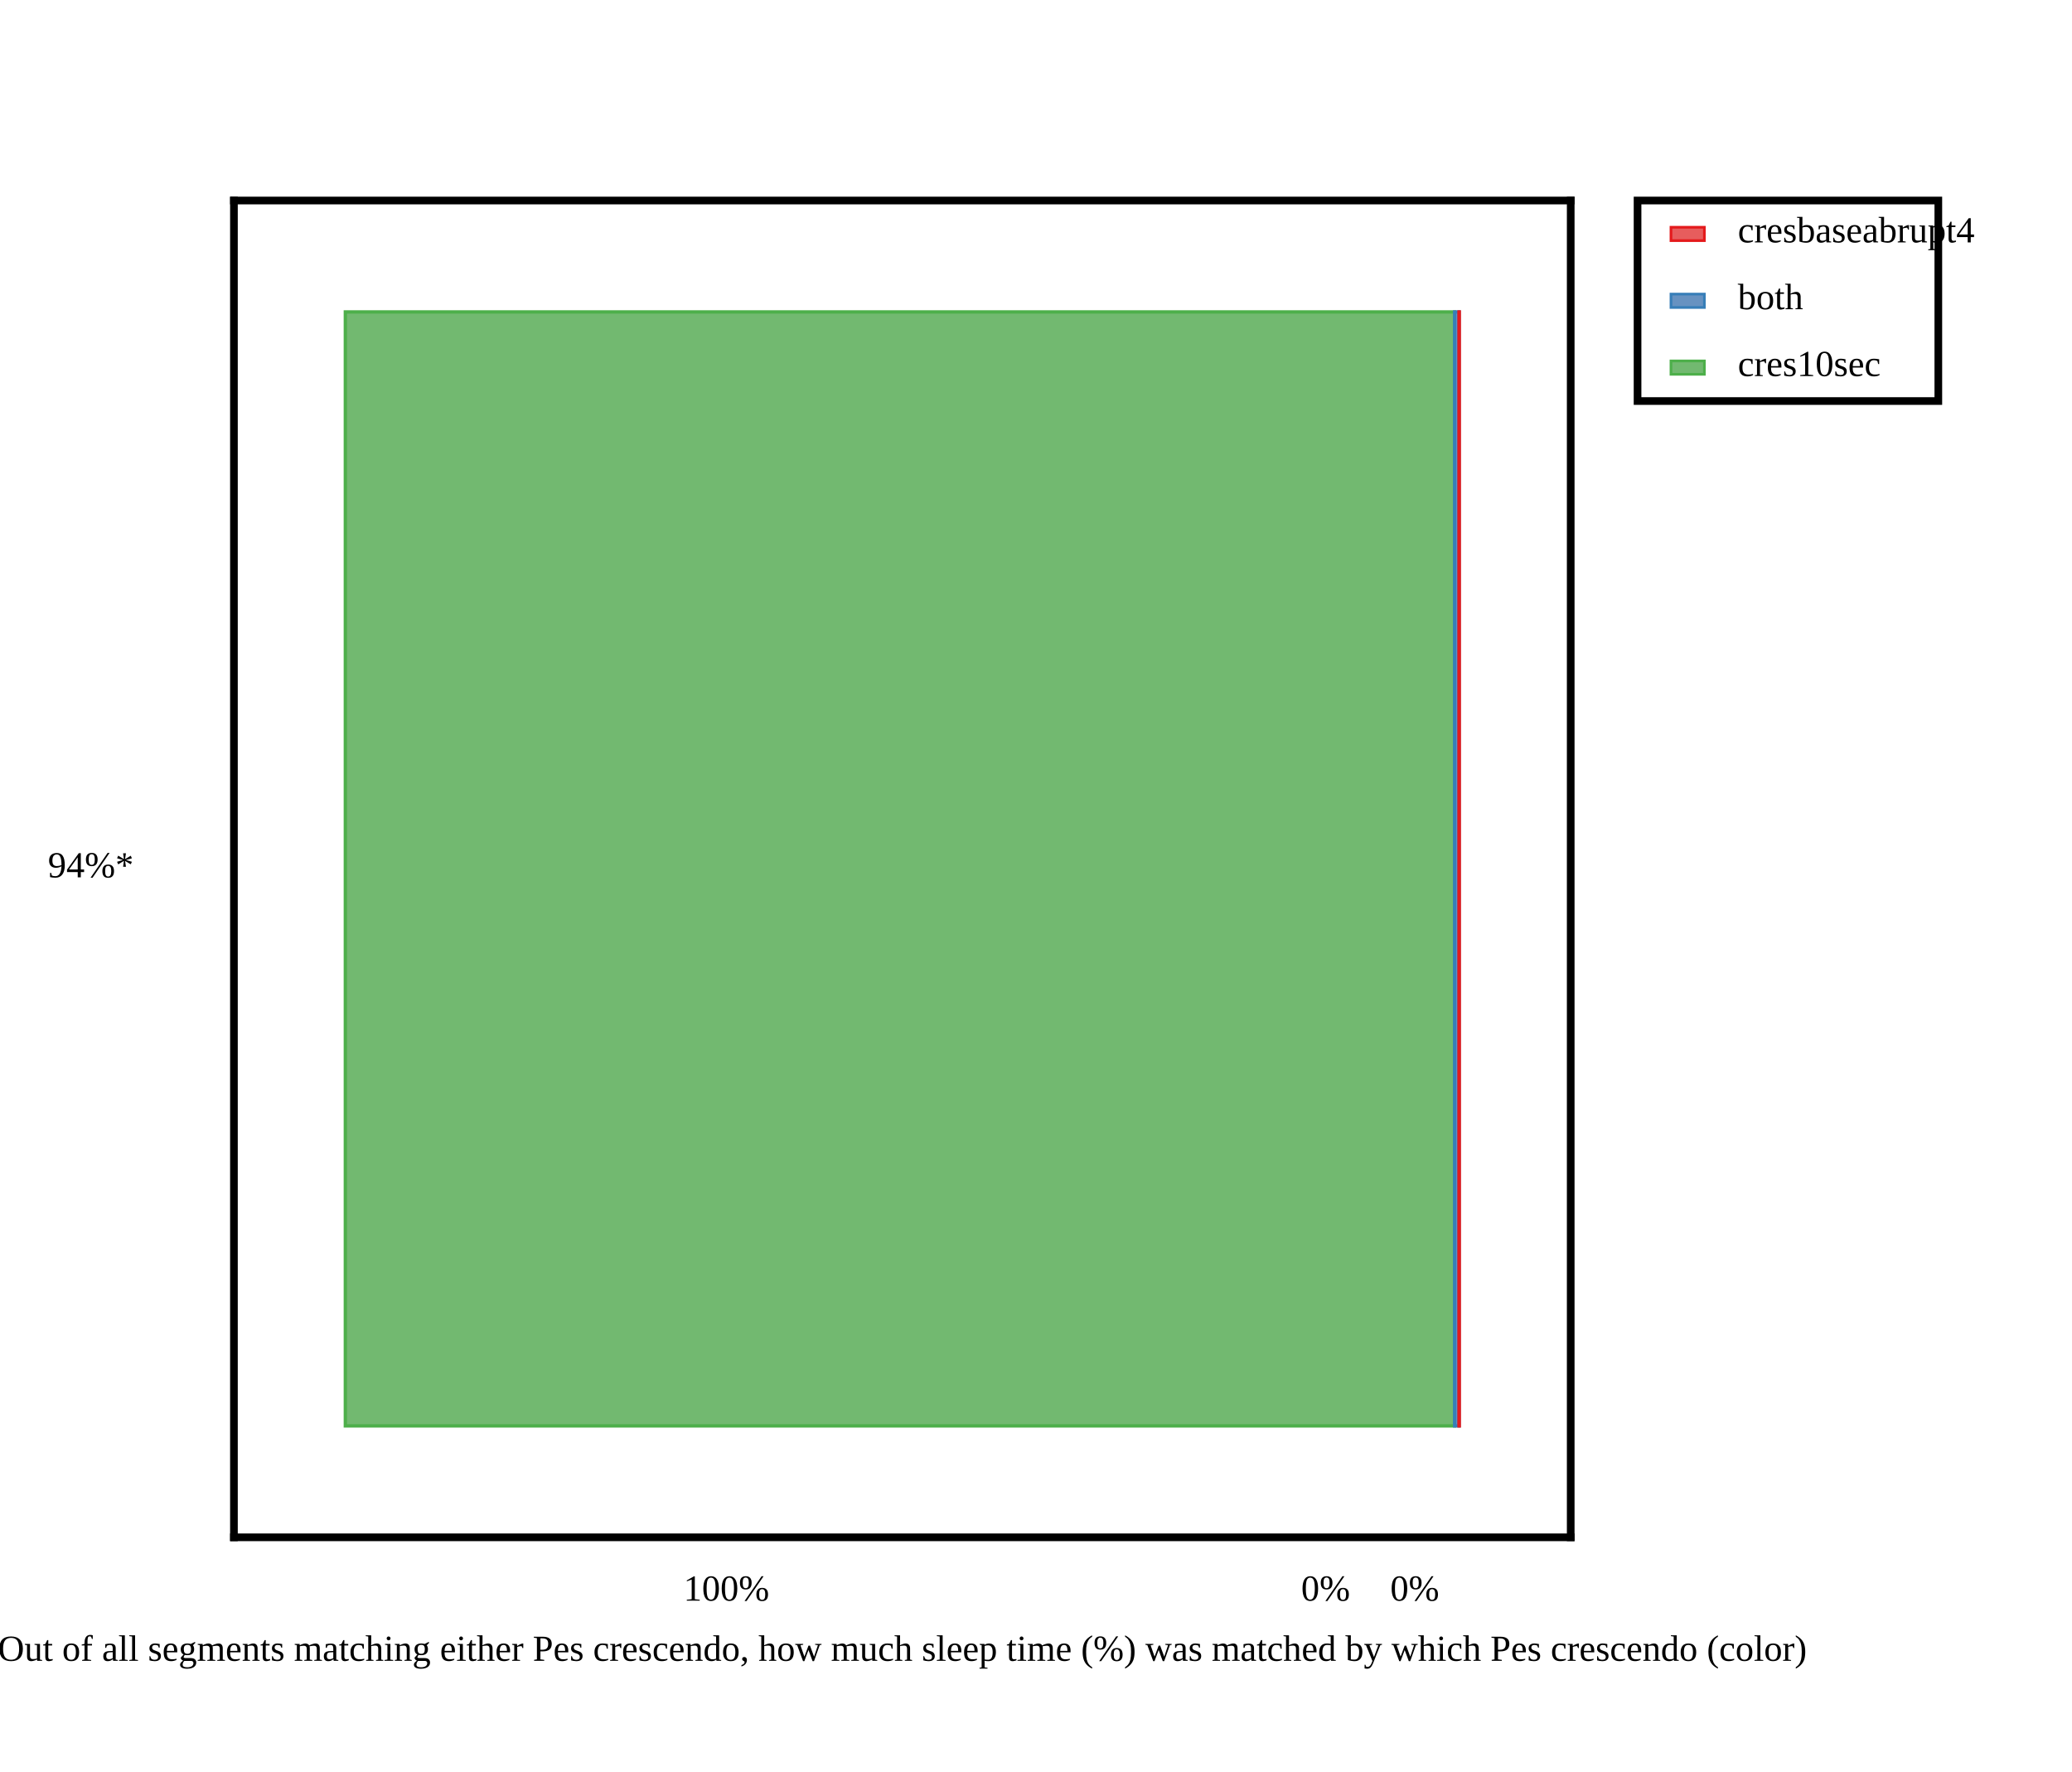
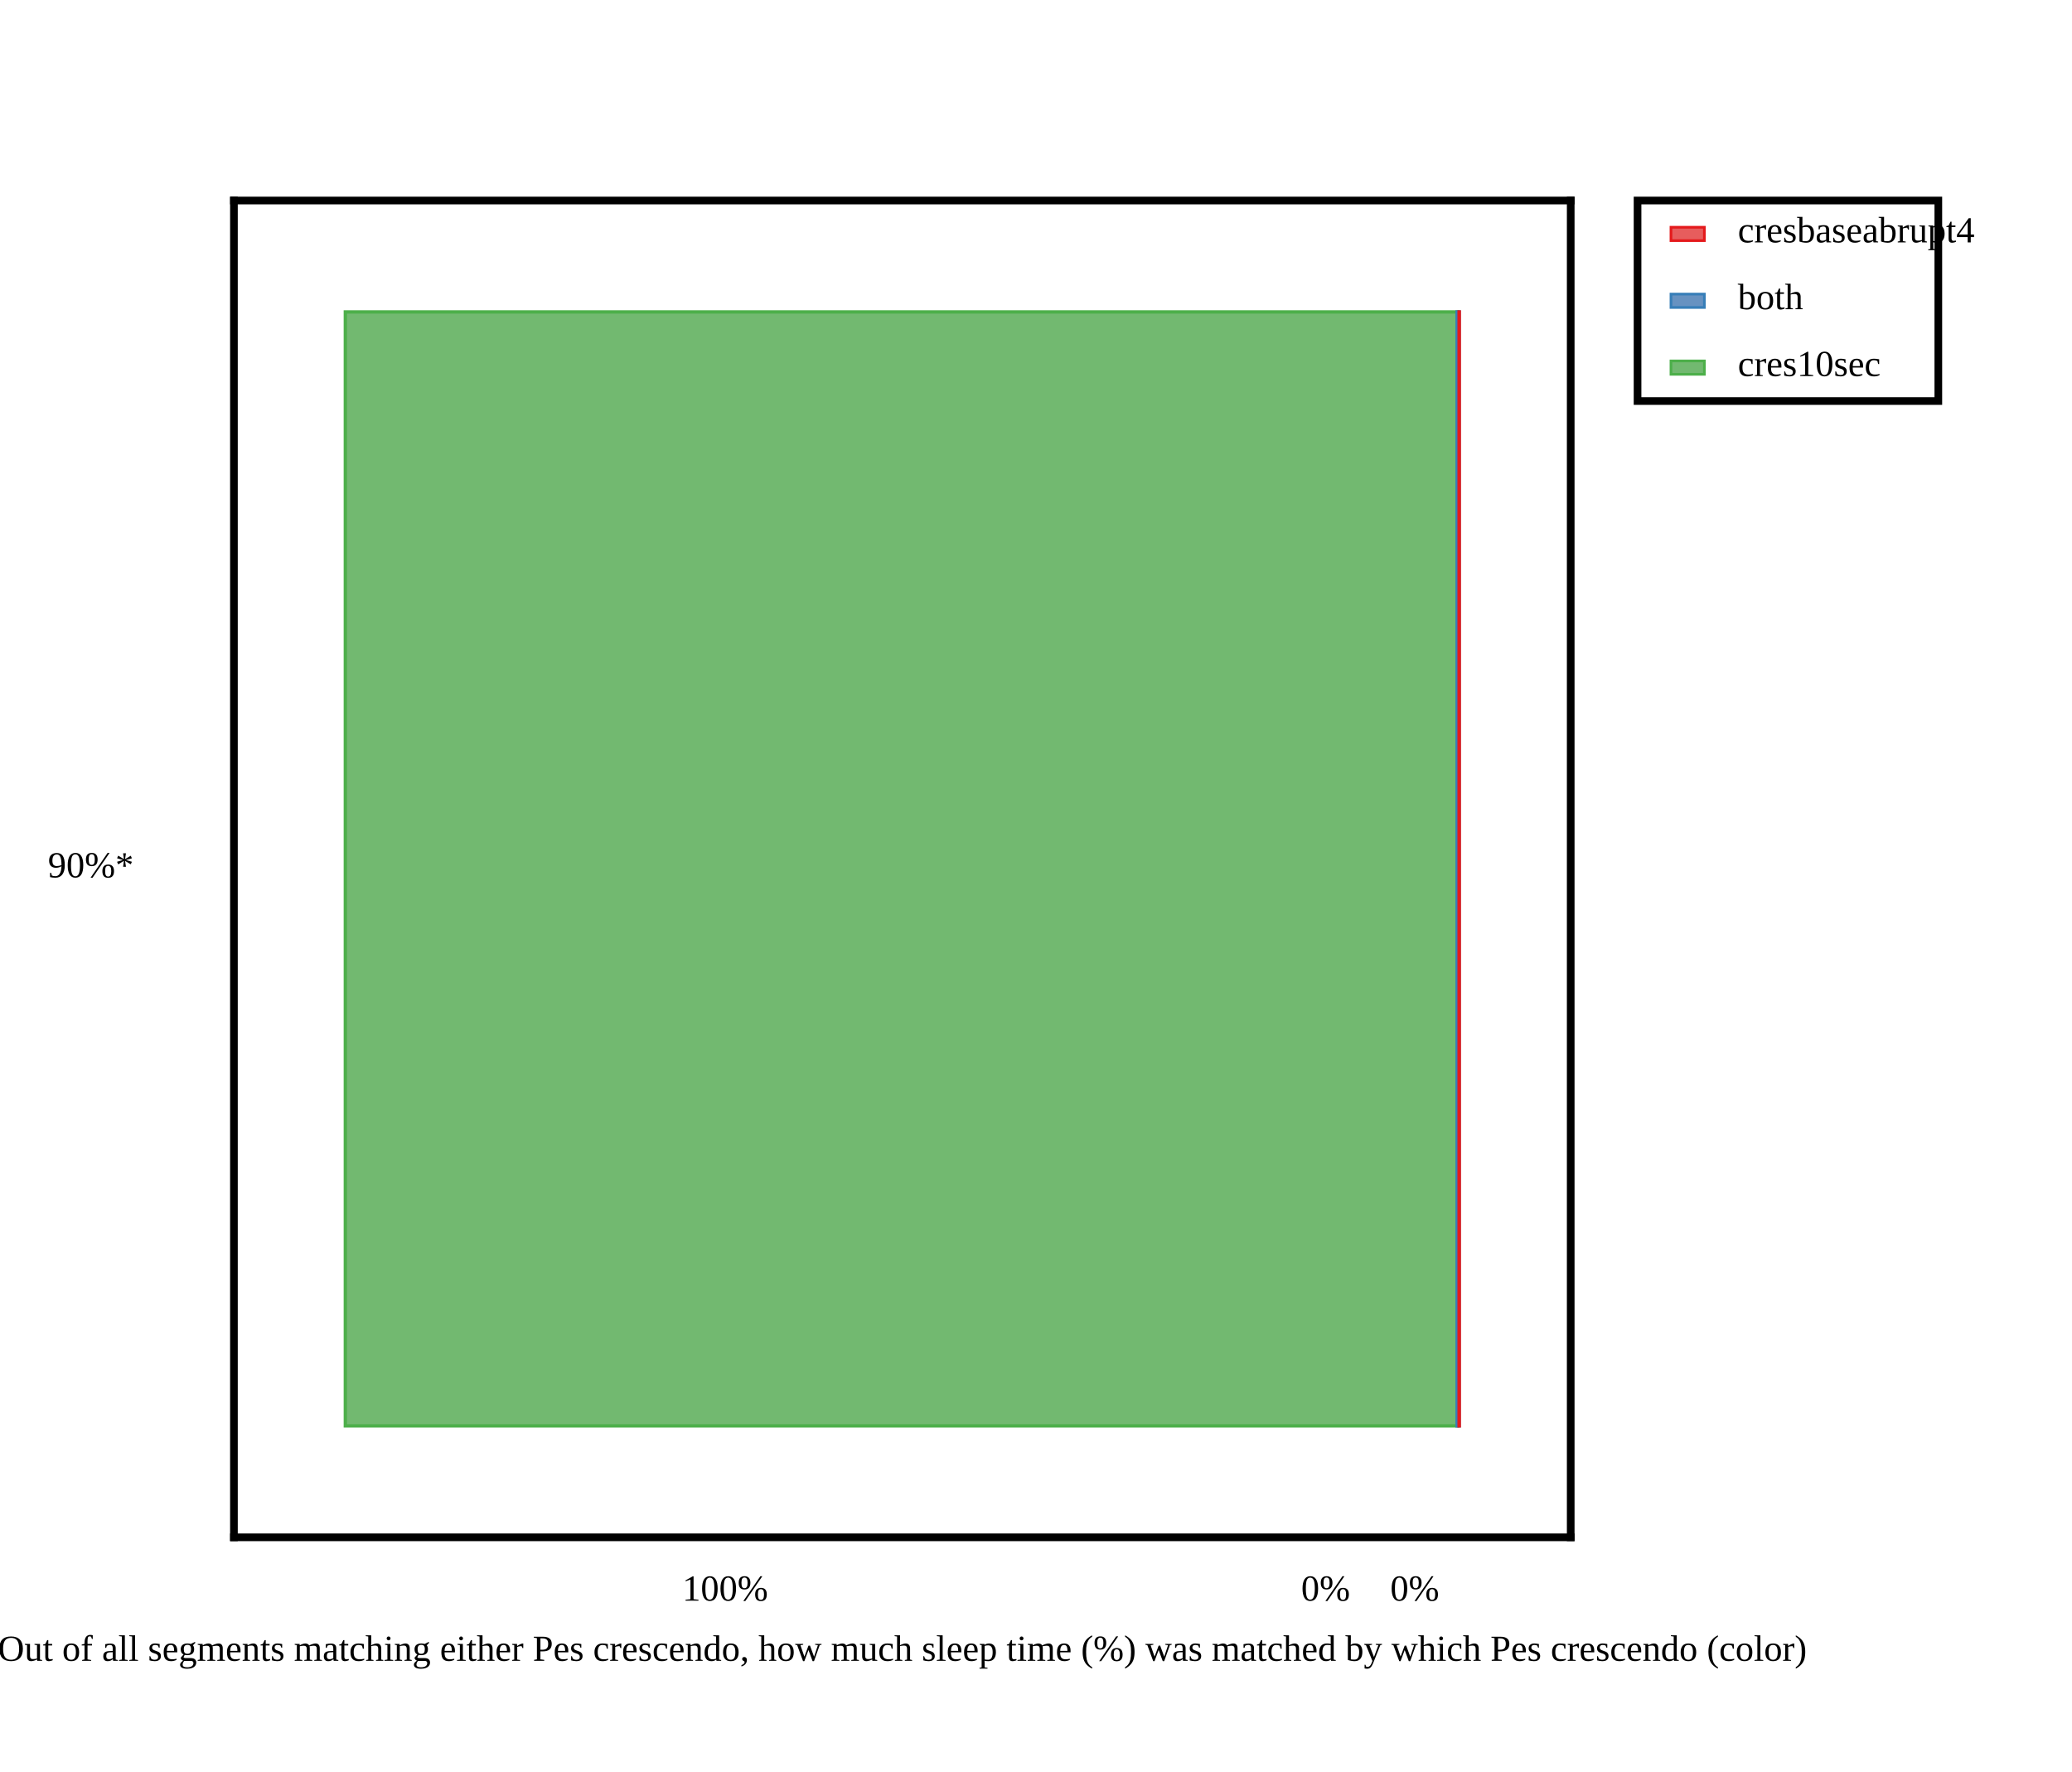
<svg xmlns="http://www.w3.org/2000/svg" height="530" stroke-opacity="1" viewBox="0.0 0.0 620 530.0" font-size="1" width="620" stroke="rgb(0,0,0)" version="1.1">
  <defs />
  <g stroke-linejoin="miter" stroke-opacity="1.0" fill-opacity="0.0" stroke="rgb(0,0,0)" stroke-width="2.293" fill="rgb(0,0,0)" stroke-linecap="square" stroke-miterlimit="10.0">
    <path d="M 70,460 v -400 M 470,460 v -400 " />
  </g>
  <g stroke-linejoin="miter" stroke-opacity="1.0" fill-opacity="1.0" font-size="11.0px" stroke="rgb(0,0,0)" stroke-width="2.293" fill="rgb(0,0,0)" stroke-linecap="butt" stroke-miterlimit="10.0">
-     <text dominant-baseline="middle" transform="matrix(1,0,0,1,40,260)" stroke="none" text-anchor="end">94%*</text>
+     <text dominant-baseline="middle" transform="matrix(1,0,0,1,40,260)" stroke="none" text-anchor="end">90%*</text>
  </g>
  <g stroke-linejoin="miter" stroke-opacity="1.0" fill-opacity="0.0" stroke="rgb(0,0,0)" stroke-width="2.293" fill="rgb(0,0,0)" stroke-linecap="square" stroke-miterlimit="10.0">
    <path d="M 70,460 h 400 M 70,60 h 400 " />
  </g>
  <g stroke-linejoin="miter" stroke-opacity="1.0" fill-opacity="1.0" font-size="11.0px" stroke="rgb(0,0,0)" stroke-width="2.293" fill="rgb(0,0,0)" stroke-linecap="butt" stroke-miterlimit="10.0">
    <text dominant-baseline="text-before-edge" transform="matrix(1,0,0,1,270,490)" stroke="none" text-anchor="middle">Out of all segments matching either Pes crescendo, how much sleep time (%) was matched by which Pes crescendo (color)</text>
  </g>
  <g stroke-linejoin="miter" stroke-opacity="1.0" fill-opacity="1.0" font-size="11.0px" stroke="rgb(0,0,0)" stroke-width="2.293" fill="rgb(0,0,0)" stroke-linecap="butt" stroke-miterlimit="10.0">
    <text dominant-baseline="text-before-edge" transform="matrix(1,0,0,1,423.3333,472)" stroke="none" text-anchor="middle">0%</text>
  </g>
  <g stroke-linejoin="miter" stroke-opacity="1.0" fill-opacity="1.0" font-size="11.0px" stroke="rgb(0,0,0)" stroke-width="2.293" fill="rgb(0,0,0)" stroke-linecap="butt" stroke-miterlimit="10.0">
    <text dominant-baseline="text-before-edge" transform="matrix(1,0,0,1,396.6667,472)" stroke="none" text-anchor="middle">0%</text>
  </g>
  <g stroke-linejoin="miter" stroke-opacity="1.0" fill-opacity="1.0" font-size="11.0px" stroke="rgb(0,0,0)" stroke-width="2.293" fill="rgb(0,0,0)" stroke-linecap="butt" stroke-miterlimit="10.0">
-     <text dominant-baseline="text-before-edge" transform="matrix(1,0,0,1,217.3663,472)" stroke="none" text-anchor="middle">100%</text>
+     <text dominant-baseline="text-before-edge" transform="matrix(1,0,0,1,216.9953,472)" stroke="none" text-anchor="middle">100%</text>
  </g>
  <g stroke-linejoin="miter" stroke-opacity="1.0" fill-opacity="1.0" stroke="rgb(77,175,74)" stroke-width="1.0" fill="rgb(114,185,112)" stroke-linecap="butt" stroke-miterlimit="10.0">
    <defs>
      <clipPath id="cresseccresbaseabruptmyClip1">
        <path d="M 470,460 l -0,-400 h -400 l -0,400 Z" />
      </clipPath>
    </defs>
    <g clip-path="url(#cresseccresbaseabruptmyClip1)">
-       <path d="M 103.333,426.667 v -333.333 h 331.934 v 333.333 Z" />
+       <path d="M 103.333,426.667 v -333.333 h 332.676 v 333.333 Z" />
    </g>
  </g>
  <g stroke-linejoin="miter" stroke-opacity="1.0" fill-opacity="1.0" stroke="rgb(55,126,184)" stroke-width="1.0" fill="rgb(103,146,193)" stroke-linecap="butt" stroke-miterlimit="10.0">
    <defs>
      <clipPath id="cresseccresbaseabruptmyClip2">
        <path d="M 470,460 l -0,-400 h -400 l -0,400 Z" />
      </clipPath>
    </defs>
    <g clip-path="url(#cresseccresbaseabruptmyClip2)">
-       <path d="M 435.267,426.667 v -333.333 h 1.309 v 333.333 Z" />
+       <path d="M 436.009,426.667 v -333.333 h 0.591 v 333.333 Z" />
    </g>
  </g>
  <g stroke-linejoin="miter" stroke-opacity="1.0" fill-opacity="1.0" stroke="rgb(228,26,28)" stroke-width="1.0" fill="rgb(231,93,93)" stroke-linecap="butt" stroke-miterlimit="10.0">
    <defs>
      <clipPath id="cresseccresbaseabruptmyClip3">
        <path d="M 470,460 l -0,-400 h -400 l -0,400 Z" />
      </clipPath>
    </defs>
    <g clip-path="url(#cresseccresbaseabruptmyClip3)">
-       <path d="M 436.577,426.667 v -333.333 h 0.09 v 333.333 Z" />
+       <path d="M 436.601,426.667 v -333.333 h 0.066 v 333.333 Z" />
    </g>
  </g>
  <g stroke-linejoin="miter" stroke-opacity="1.0" fill-opacity="1.0" font-size="11.0px" stroke="rgb(0,0,0)" stroke-width="2.293" fill="rgb(0,0,0)" stroke-linecap="butt" stroke-miterlimit="10.0">
    <text dominant-baseline="text-after-edge" transform="matrix(1,0,0,1,270,40)" stroke="none" text-anchor="middle" />
  </g>
  <g stroke-linejoin="miter" stroke-opacity="1.0" fill-opacity="0.0" stroke="rgb(0,0,0)" stroke-width="2.293" fill="rgb(0,0,0)" stroke-linecap="butt" stroke-miterlimit="10.0">
    <path d="M 580,120 l -0,-60 h -90 l -0,60 Z" />
  </g>
  <g stroke-linejoin="miter" stroke-opacity="1.0" fill-opacity="1.0" font-size="11.0px" stroke="rgb(0,0,0)" stroke-width="2.293" fill="rgb(0,0,0)" stroke-linecap="butt" stroke-miterlimit="10.0">
    <text dominant-baseline="middle" transform="matrix(1,0,0,1,520,110)" stroke="none" text-anchor="start">cres10sec</text>
  </g>
  <g stroke-linejoin="miter" stroke-opacity="1.0" fill-opacity="1.0" stroke="rgb(77,175,74)" stroke-width="0.8" fill="rgb(114,185,112)" stroke-linecap="butt" stroke-miterlimit="10.0">
    <path d="M 500,108 l 10,0 v 4 l -10,0 Z" />
  </g>
  <g stroke-linejoin="miter" stroke-opacity="1.0" fill-opacity="1.0" font-size="11.0px" stroke="rgb(0,0,0)" stroke-width="2.293" fill="rgb(0,0,0)" stroke-linecap="butt" stroke-miterlimit="10.0">
    <text dominant-baseline="middle" transform="matrix(1,0,0,1,520,90)" stroke="none" text-anchor="start">both</text>
  </g>
  <g stroke-linejoin="miter" stroke-opacity="1.0" fill-opacity="1.0" stroke="rgb(55,126,184)" stroke-width="0.8" fill="rgb(103,146,193)" stroke-linecap="butt" stroke-miterlimit="10.0">
    <path d="M 500,88 l 10,0 v 4 l -10,0 Z" />
  </g>
  <g stroke-linejoin="miter" stroke-opacity="1.0" fill-opacity="1.0" font-size="11.0px" stroke="rgb(0,0,0)" stroke-width="2.293" fill="rgb(0,0,0)" stroke-linecap="butt" stroke-miterlimit="10.0">
    <text dominant-baseline="middle" transform="matrix(1,0,0,1,520,70)" stroke="none" text-anchor="start">cresbaseabrupt4</text>
  </g>
  <g stroke-linejoin="miter" stroke-opacity="1.0" fill-opacity="1.0" stroke="rgb(228,26,28)" stroke-width="0.8" fill="rgb(231,93,93)" stroke-linecap="butt" stroke-miterlimit="10.0">
    <path d="M 500,68 l 10,0 v 4 l -10,0 Z" />
  </g>
</svg>
